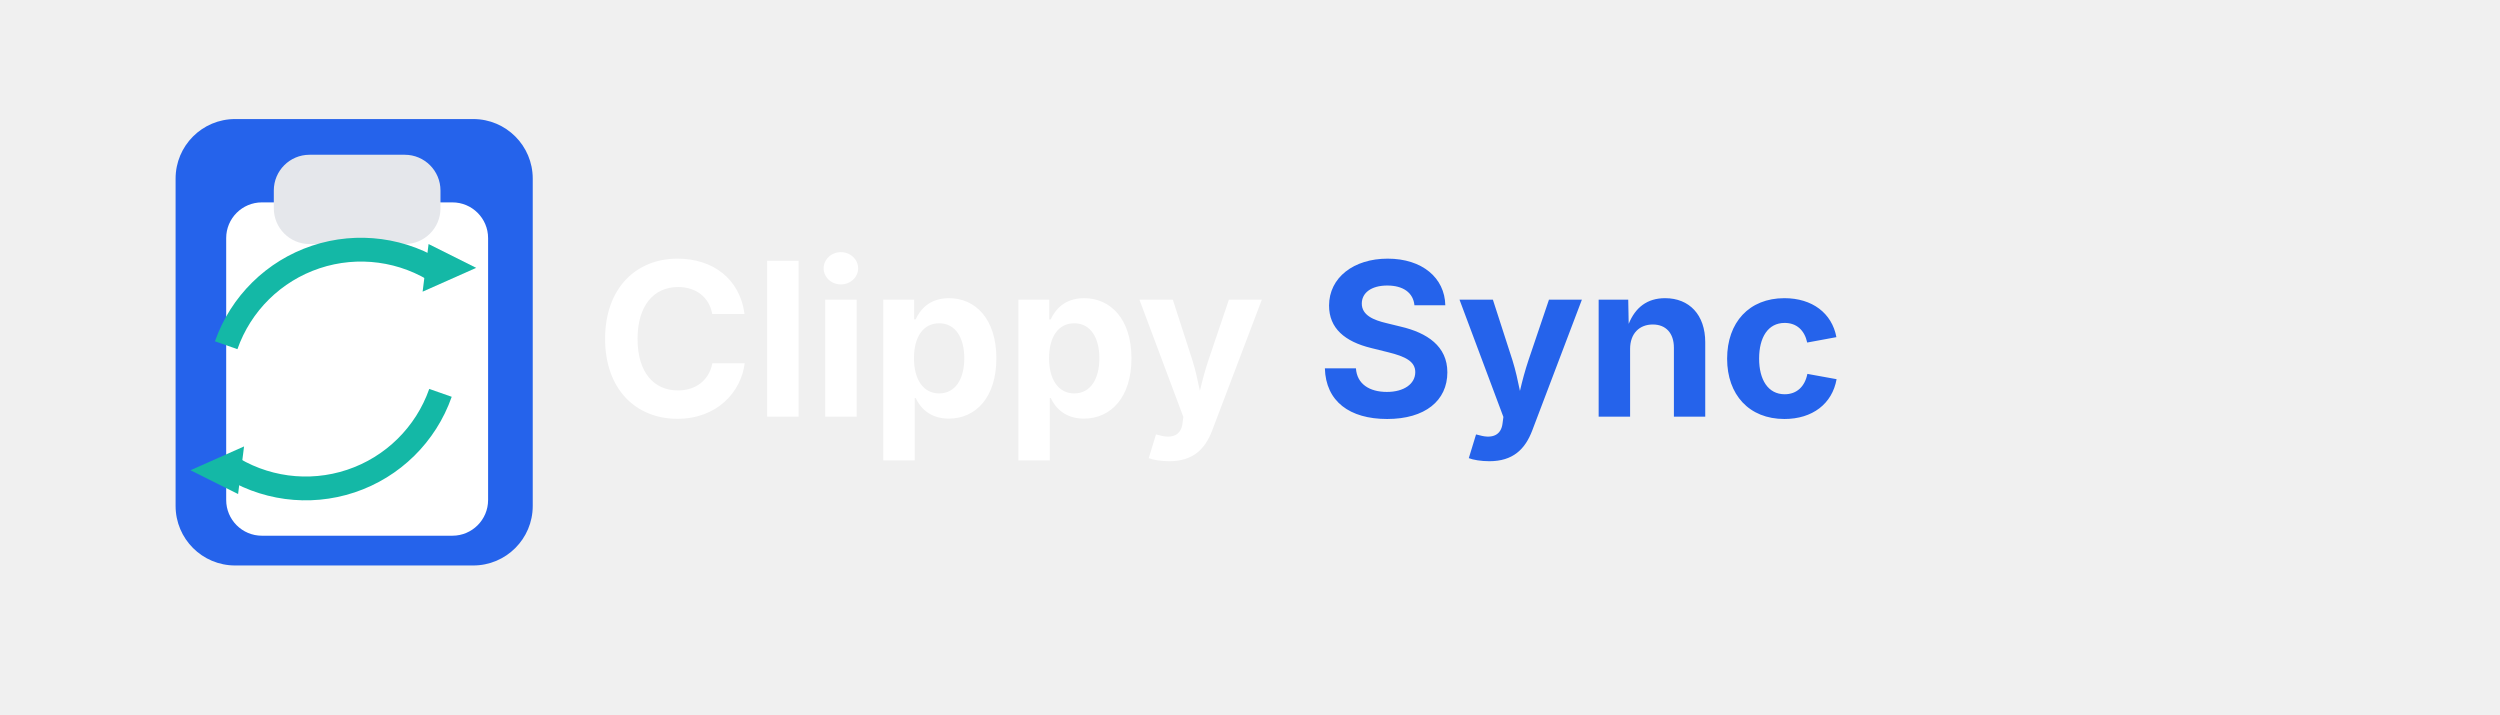
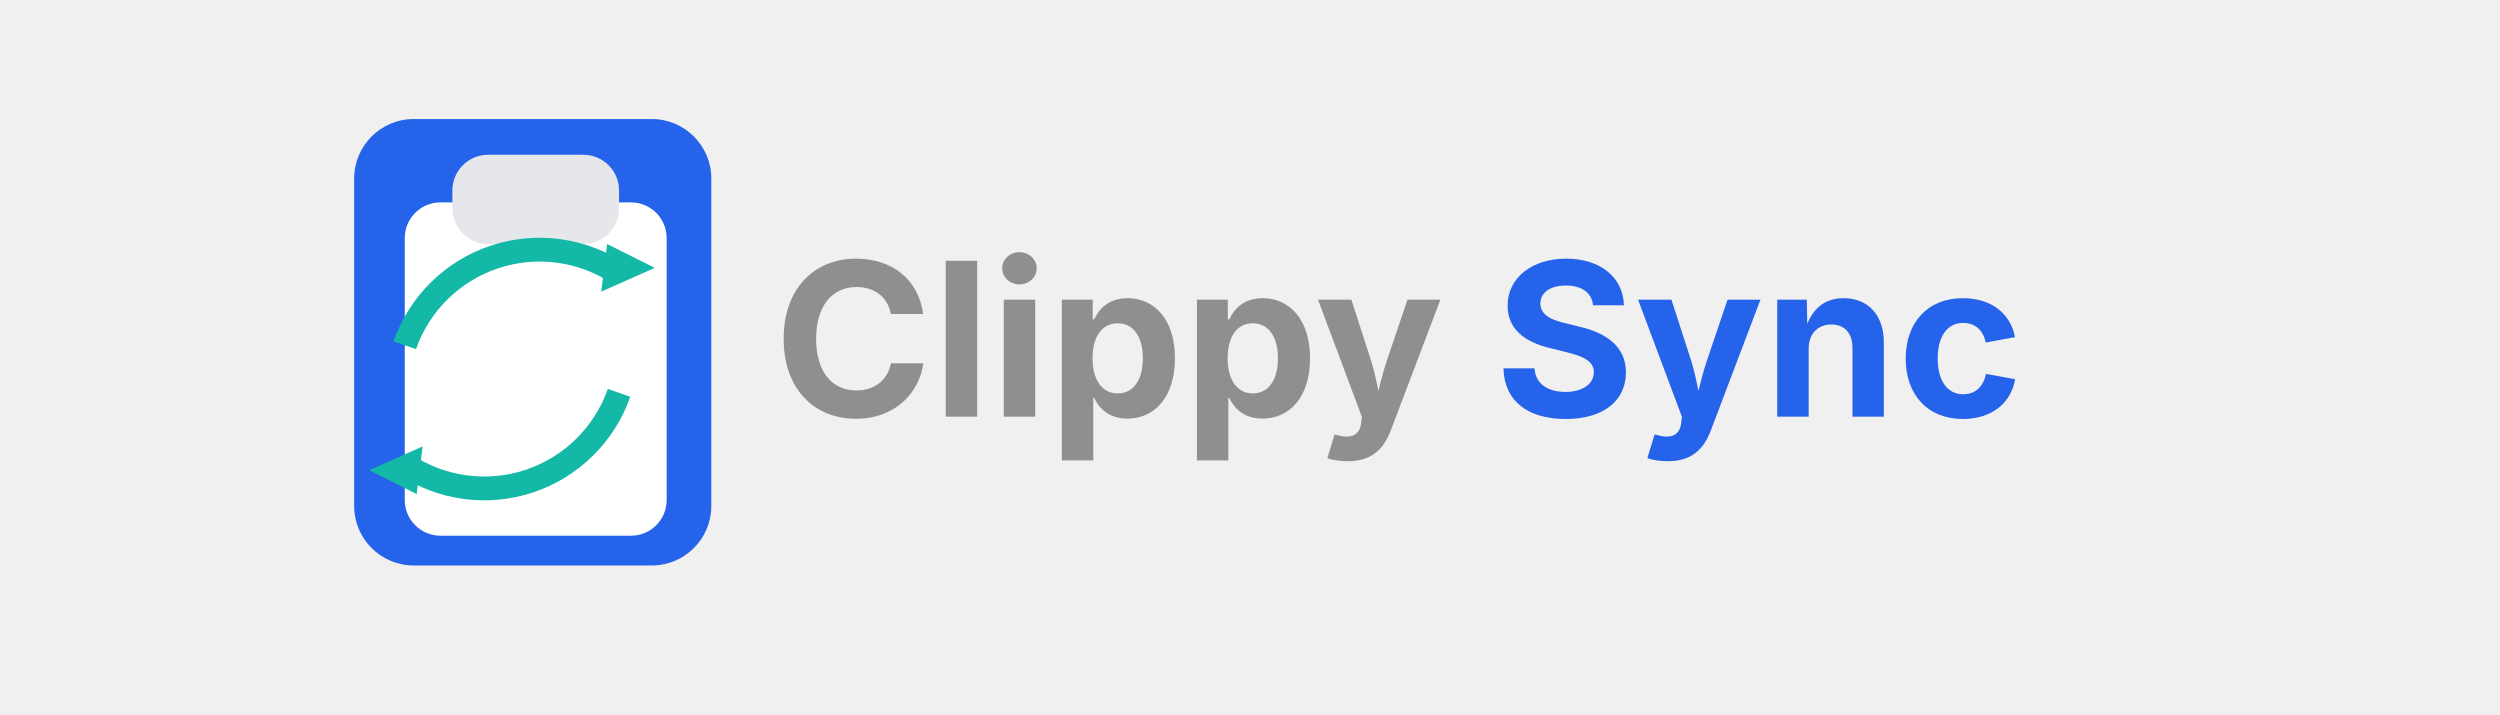
- <svg xmlns="http://www.w3.org/2000/svg" width="420" height="120" viewBox="0 0 420 120">
+ <svg xmlns="http://www.w3.org/2000/svg" width="420" height="120" viewBox="0 0 360 120">
  <rect x="29.5" y="20" width="60" height="75" rx="10" fill="#2563EB" />
  <rect x="38" y="34" width="44" height="56" rx="6" fill="#ffffff" />
  <rect x="46" y="26" width="28" height="15" rx="6" fill="#e5e7eb" />
  <path d="M38 58            A24 24 0 0 1 74 46" stroke="#14B8A6" stroke-width="4" fill="none" />
  <polygon points="72,41 80,45 71,49" fill="#14B8A6" />
  <path d="M74 66            A24 24 0 0 1 38 78" stroke="#14B8A6" stroke-width="4" fill="none" />
  <polygon points="40,83 32,79 41,75" fill="#14B8A6" />
-   <text x="100" y="70" font-family="Inter, Segoe UI, sans-serif" font-size="36" font-weight="700" fill="#ffffff">
+   <text x="100" y="70" font-family="Inter, Segoe UI, sans-serif" font-size="36" font-weight="700" fill="#8f8f8fff">
        Clippy
        <tspan fill="#2563EB">Sync</tspan>
  </text>
</svg>
